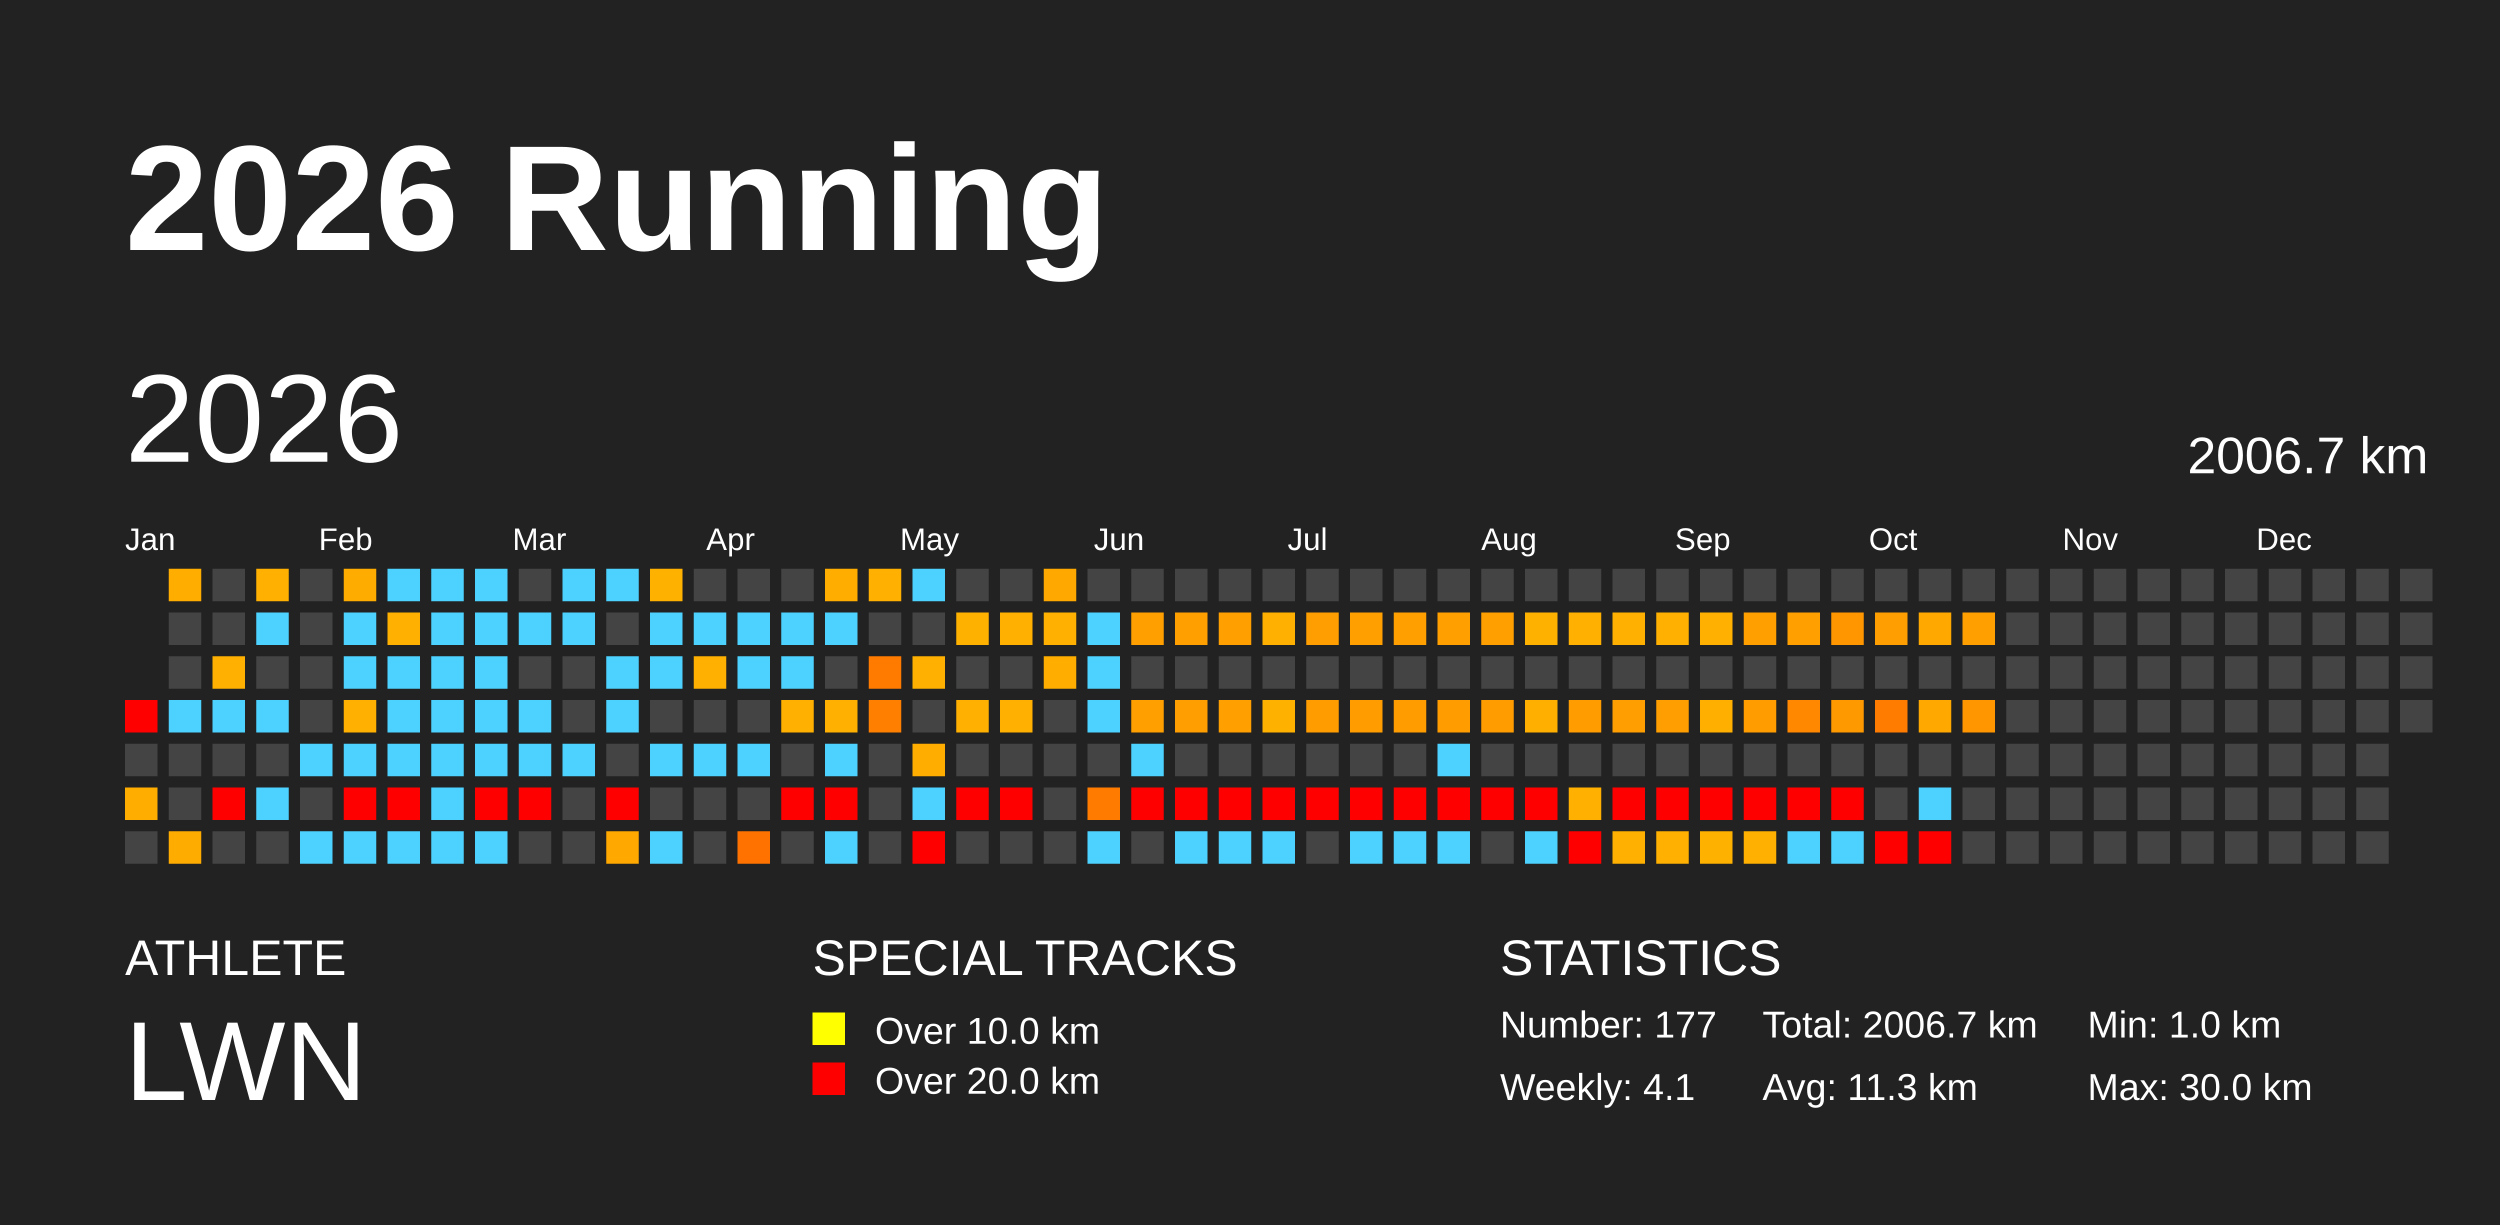
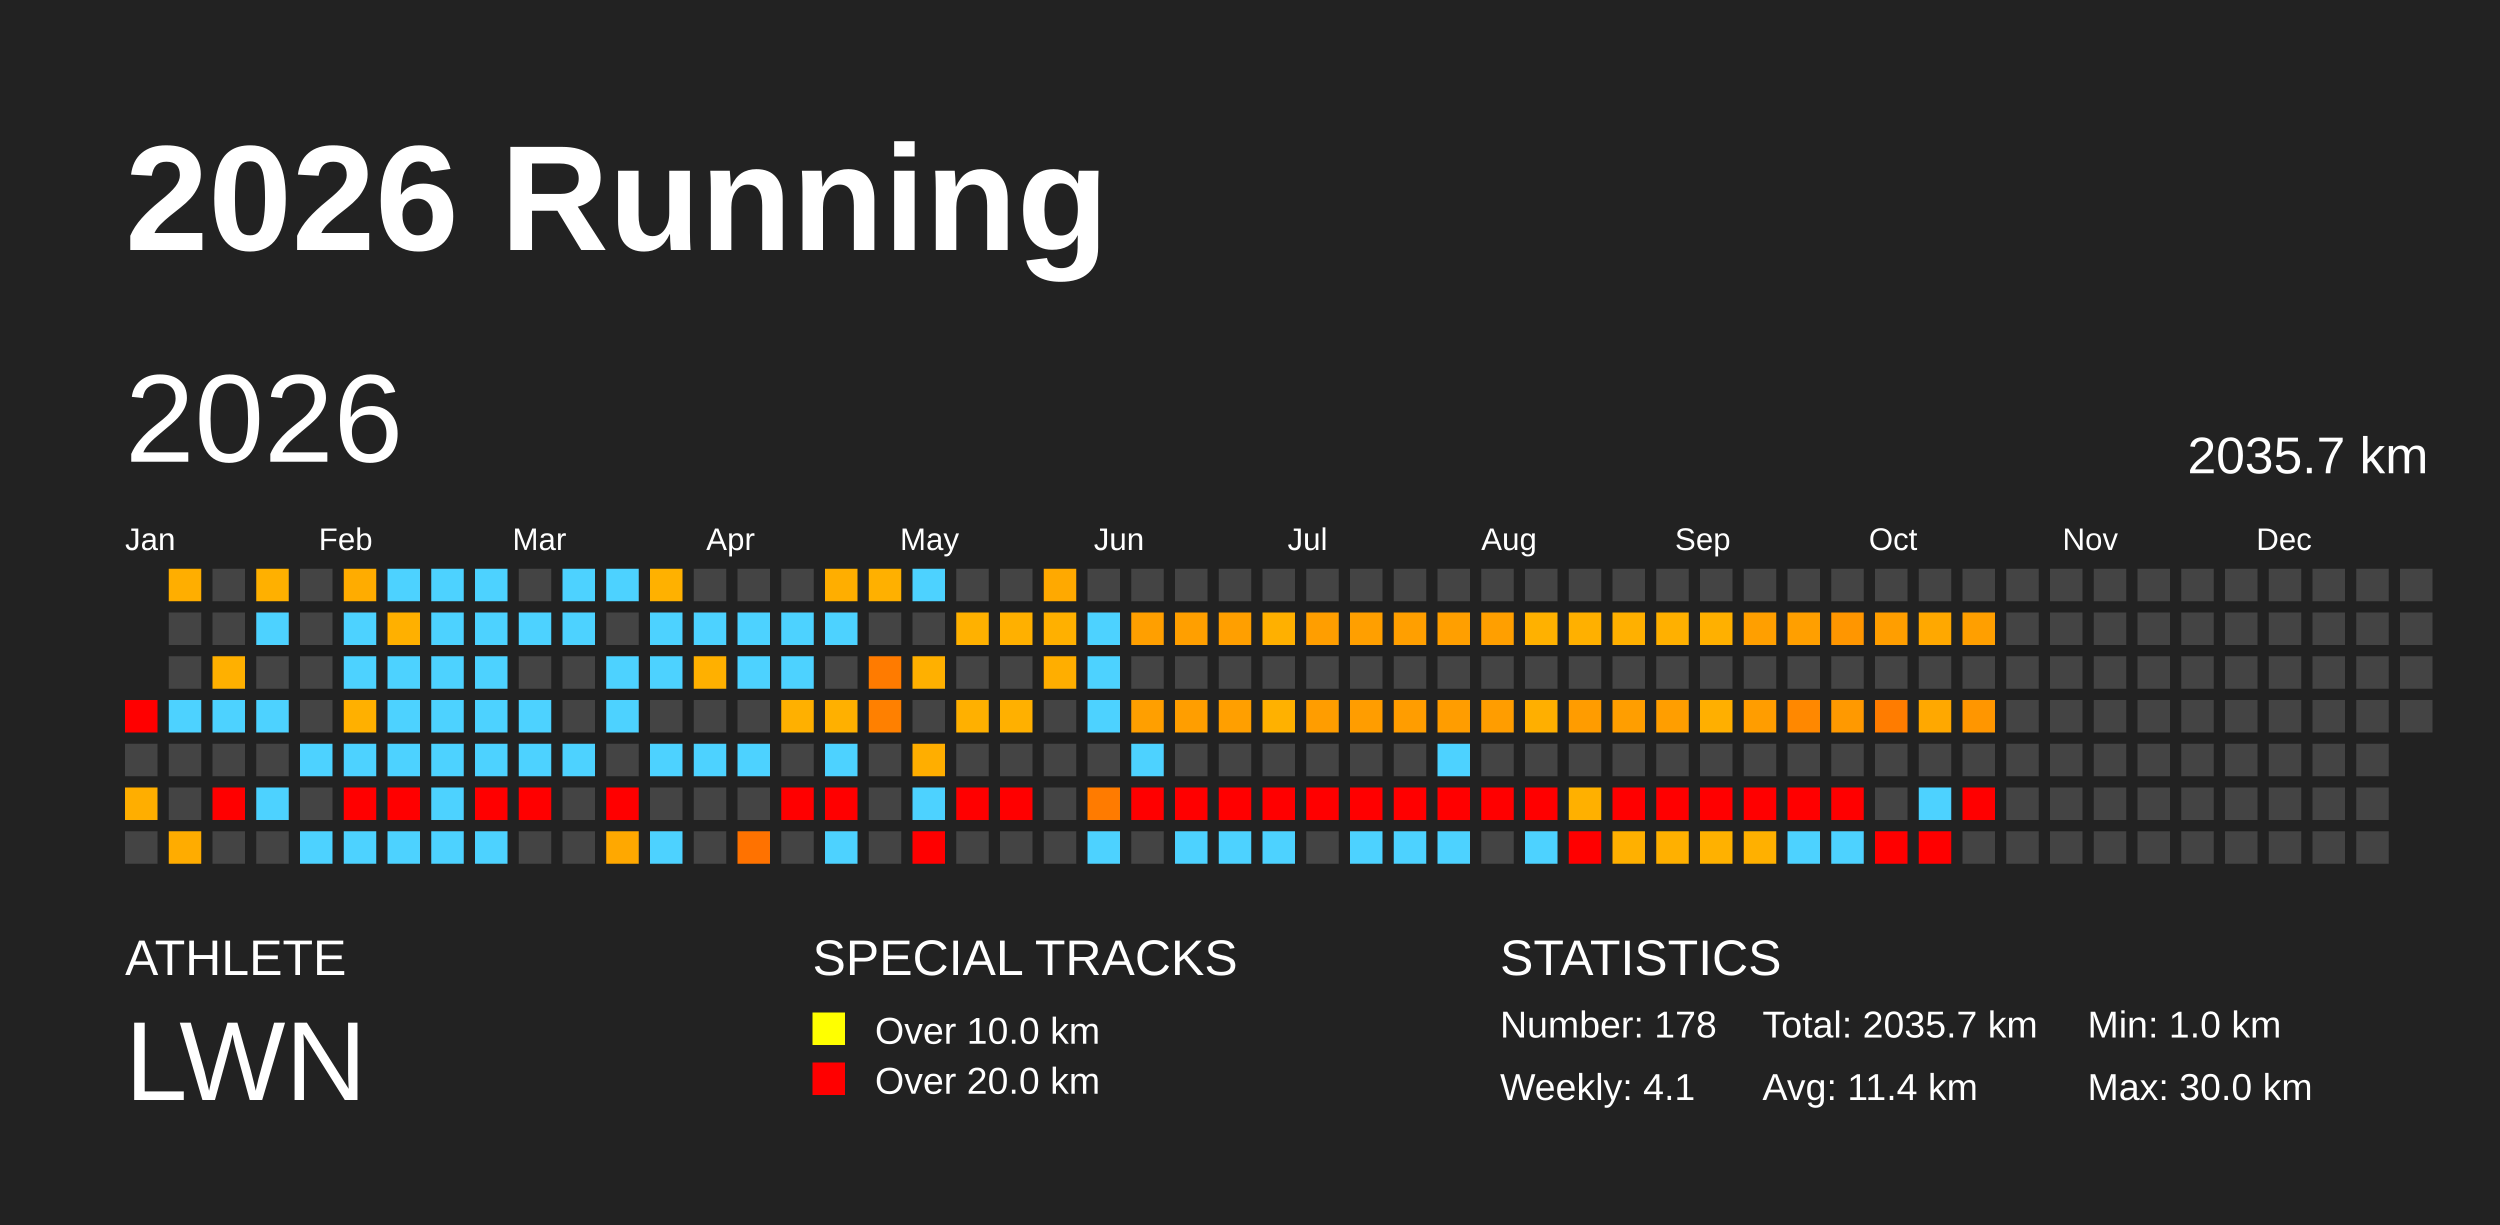
<svg xmlns="http://www.w3.org/2000/svg" baseProfile="full" height="98mm" version="1.1" viewBox="0,0,200,98" width="200mm">
  <defs />
  <rect fill="#222222" height="98" width="200" x="0" y="0" />
  <text fill="#FFFFFF" style="font-size:12px; font-family:Arial; font-weight:bold;" x="10" y="20">2026 Running</text>
  <text fill="#FFFFFF" style="font-size:4px; font-family:Arial" x="10" y="78">ATHLETE</text>
  <text fill="#FFFFFF" style="font-size:9px; font-family:Arial" x="10" y="88">LWN</text>
  <text fill="#FFFFFF" style="font-size:4px; font-family:Arial" x="65" y="78">SPECIAL TRACKS</text>
  <rect fill="yellow" height="2.6" width="2.6" x="65" y="81" />
  <text fill="#FFFFFF" style="font-size:3px; font-family:Arial" x="70" y="83.5">Over 10.0 km</text>
  <rect fill="red" height="2.6" width="2.6" x="65" y="85" />
  <text fill="#FFFFFF" style="font-size:3px; font-family:Arial" x="70" y="87.5">Over 20.0 km</text>
  <text fill="#FFFFFF" style="font-size:4px; font-family:Arial" x="120" y="78">STATISTICS</text>
-   <text fill="#FFFFFF" style="font-size:3px; font-family:Arial" x="120" y="83">Number: 177</text>
+   <text fill="#FFFFFF" style="font-size:3px; font-family:Arial" x="120" y="83">Number: 178</text>
  <text fill="#FFFFFF" style="font-size:3px; font-family:Arial" x="120" y="88">Weekly: 4.1</text>
-   <text fill="#FFFFFF" style="font-size:3px; font-family:Arial" x="141" y="83">Total: 2006.7 km</text>
-   <text fill="#FFFFFF" style="font-size:3px; font-family:Arial" x="141" y="88">Avg: 11.3 km</text>
+   <text fill="#FFFFFF" style="font-size:3px; font-family:Arial" x="141" y="83">Total: 2035.7 km</text>
+   <text fill="#FFFFFF" style="font-size:3px; font-family:Arial" x="141" y="88">Avg: 11.4 km</text>
  <text fill="#FFFFFF" style="font-size:3px; font-family:Arial" x="167" y="83">Min: 1.0 km</text>
  <text fill="#FFFFFF" style="font-size:3px; font-family:Arial" x="167" y="88">Max: 30.0 km</text>
  <text dominant-baseline="hanging" fill="#FFFFFF" style="font-size:10.0px; font-family:Arial;" x="10" y="30">2026</text>
-   <text dominant-baseline="hanging" fill="#FFFFFF" style="font-size:4.125px; font-family:Arial;" x="175" y="35">2006.7 km</text>
+   <text dominant-baseline="hanging" fill="#FFFFFF" style="font-size:4.125px; font-family:Arial;" x="175" y="35">2035.7 km</text>
  <text fill="#FFFFFF" style="font-size:2.5px; font-family:Arial" x="10.0" y="44">Jan</text>
  <text fill="#FFFFFF" style="font-size:2.5px; font-family:Arial" x="25.5" y="44">Feb</text>
  <text fill="#FFFFFF" style="font-size:2.5px; font-family:Arial" x="41.0" y="44">Mar</text>
  <text fill="#FFFFFF" style="font-size:2.5px; font-family:Arial" x="56.5" y="44">Apr</text>
  <text fill="#FFFFFF" style="font-size:2.5px; font-family:Arial" x="72.0" y="44">May</text>
  <text fill="#FFFFFF" style="font-size:2.5px; font-family:Arial" x="87.5" y="44">Jun</text>
  <text fill="#FFFFFF" style="font-size:2.5px; font-family:Arial" x="103.0" y="44">Jul</text>
  <text fill="#FFFFFF" style="font-size:2.5px; font-family:Arial" x="118.5" y="44">Aug</text>
  <text fill="#FFFFFF" style="font-size:2.5px; font-family:Arial" x="134.0" y="44">Sep</text>
  <text fill="#FFFFFF" style="font-size:2.5px; font-family:Arial" x="149.5" y="44">Oct</text>
  <text fill="#FFFFFF" style="font-size:2.5px; font-family:Arial" x="165.0" y="44">Nov</text>
  <text fill="#FFFFFF" style="font-size:2.5px; font-family:Arial" x="180.5" y="44">Dec</text>
  <rect fill="red" height="2.6" width="2.6" x="10.0" y="56.0" />
  <rect fill="#444444" height="2.6" width="2.6" x="10.0" y="59.5" />
  <rect fill="#ffae00" height="2.6" width="2.6" x="10.0" y="63.0" />
  <rect fill="#444444" height="2.6" width="2.6" x="10.0" y="66.5" />
  <rect fill="#ffae00" height="2.6" width="2.6" x="13.5" y="45.5" />
  <rect fill="#444444" height="2.6" width="2.6" x="13.5" y="49.0" />
  <rect fill="#444444" height="2.6" width="2.6" x="13.5" y="52.5" />
  <rect fill="#4dd2ff" height="2.6" width="2.6" x="13.5" y="56.0" />
  <rect fill="#444444" height="2.6" width="2.6" x="13.5" y="59.5" />
  <rect fill="#444444" height="2.6" width="2.6" x="13.5" y="63.0" />
  <rect fill="#ffac00" height="2.6" width="2.6" x="13.5" y="66.5" />
  <rect fill="#444444" height="2.6" width="2.6" x="17.0" y="45.5" />
  <rect fill="#444444" height="2.6" width="2.6" x="17.0" y="49.0" />
  <rect fill="#ffb000" height="2.6" width="2.6" x="17.0" y="52.5" />
  <rect fill="#4dd2ff" height="2.6" width="2.6" x="17.0" y="56.0" />
  <rect fill="#444444" height="2.6" width="2.6" x="17.0" y="59.5" />
  <rect fill="red" height="2.6" width="2.6" x="17.0" y="63.0" />
  <rect fill="#444444" height="2.6" width="2.6" x="17.0" y="66.5" />
  <rect fill="#ffb000" height="2.6" width="2.6" x="20.5" y="45.5" />
  <rect fill="#4dd2ff" height="2.6" width="2.6" x="20.5" y="49.0" />
  <rect fill="#444444" height="2.6" width="2.6" x="20.5" y="52.5" />
  <rect fill="#4dd2ff" height="2.6" width="2.6" x="20.5" y="56.0" />
  <rect fill="#444444" height="2.6" width="2.6" x="20.5" y="59.5" />
  <rect fill="#4dd2ff" height="2.6" width="2.6" x="20.5" y="63.0" />
  <rect fill="#444444" height="2.6" width="2.6" x="20.5" y="66.5" />
  <rect fill="#444444" height="2.6" width="2.6" x="24.0" y="45.5" />
  <rect fill="#444444" height="2.6" width="2.6" x="24.0" y="49.0" />
  <rect fill="#444444" height="2.6" width="2.6" x="24.0" y="52.5" />
  <rect fill="#444444" height="2.6" width="2.6" x="24.0" y="56.0" />
  <rect fill="#4dd2ff" height="2.6" width="2.6" x="24.0" y="59.5" />
  <rect fill="#444444" height="2.6" width="2.6" x="24.0" y="63.0" />
  <rect fill="#4dd2ff" height="2.6" width="2.6" x="24.0" y="66.5" />
  <rect fill="#ffac00" height="2.6" width="2.6" x="27.5" y="45.5" />
  <rect fill="#4dd2ff" height="2.6" width="2.6" x="27.5" y="49.0" />
  <rect fill="#4dd2ff" height="2.6" width="2.6" x="27.5" y="52.5" />
  <rect fill="#ffb000" height="2.6" width="2.6" x="27.5" y="56.0" />
  <rect fill="#4dd2ff" height="2.6" width="2.6" x="27.5" y="59.5" />
  <rect fill="red" height="2.6" width="2.6" x="27.5" y="63.0" />
  <rect fill="#4dd2ff" height="2.6" width="2.6" x="27.5" y="66.5" />
  <rect fill="#4dd2ff" height="2.6" width="2.6" x="31.0" y="45.5" />
  <rect fill="#ffb000" height="2.6" width="2.6" x="31.0" y="49.0" />
  <rect fill="#4dd2ff" height="2.6" width="2.6" x="31.0" y="52.5" />
  <rect fill="#4dd2ff" height="2.6" width="2.6" x="31.0" y="56.0" />
  <rect fill="#4dd2ff" height="2.6" width="2.6" x="31.0" y="59.5" />
  <rect fill="red" height="2.6" width="2.6" x="31.0" y="63.0" />
  <rect fill="#4dd2ff" height="2.6" width="2.6" x="31.0" y="66.5" />
  <rect fill="#4dd2ff" height="2.6" width="2.6" x="34.5" y="45.5" />
  <rect fill="#4dd2ff" height="2.6" width="2.6" x="34.5" y="49.0" />
  <rect fill="#4dd2ff" height="2.6" width="2.6" x="34.5" y="52.5" />
  <rect fill="#4dd2ff" height="2.6" width="2.6" x="34.5" y="56.0" />
  <rect fill="#4dd2ff" height="2.6" width="2.6" x="34.5" y="59.5" />
  <rect fill="#4dd2ff" height="2.6" width="2.6" x="34.5" y="63.0" />
  <rect fill="#4dd2ff" height="2.6" width="2.6" x="34.5" y="66.5" />
  <rect fill="#4dd2ff" height="2.6" width="2.6" x="38.0" y="45.5" />
  <rect fill="#4dd2ff" height="2.6" width="2.6" x="38.0" y="49.0" />
  <rect fill="#4dd2ff" height="2.6" width="2.6" x="38.0" y="52.5" />
  <rect fill="#4dd2ff" height="2.6" width="2.6" x="38.0" y="56.0" />
  <rect fill="#4dd2ff" height="2.6" width="2.6" x="38.0" y="59.5" />
  <rect fill="red" height="2.6" width="2.6" x="38.0" y="63.0" />
  <rect fill="#4dd2ff" height="2.6" width="2.6" x="38.0" y="66.5" />
  <rect fill="#444444" height="2.6" width="2.6" x="41.5" y="45.5" />
  <rect fill="#4dd2ff" height="2.6" width="2.6" x="41.5" y="49.0" />
  <rect fill="#444444" height="2.6" width="2.6" x="41.5" y="52.5" />
  <rect fill="#4dd2ff" height="2.6" width="2.6" x="41.5" y="56.0" />
  <rect fill="#4dd2ff" height="2.6" width="2.6" x="41.5" y="59.5" />
  <rect fill="red" height="2.6" width="2.6" x="41.5" y="63.0" />
  <rect fill="#444444" height="2.6" width="2.6" x="41.5" y="66.5" />
  <rect fill="#4dd2ff" height="2.6" width="2.6" x="45.0" y="45.5" />
  <rect fill="#4dd2ff" height="2.6" width="2.6" x="45.0" y="49.0" />
  <rect fill="#444444" height="2.6" width="2.6" x="45.0" y="52.5" />
  <rect fill="#444444" height="2.6" width="2.6" x="45.0" y="56.0" />
  <rect fill="#4dd2ff" height="2.6" width="2.6" x="45.0" y="59.5" />
  <rect fill="#444444" height="2.6" width="2.6" x="45.0" y="63.0" />
  <rect fill="#444444" height="2.6" width="2.6" x="45.0" y="66.5" />
  <rect fill="#4dd2ff" height="2.6" width="2.6" x="48.5" y="45.5" />
  <rect fill="#444444" height="2.6" width="2.6" x="48.5" y="49.0" />
  <rect fill="#4dd2ff" height="2.6" width="2.6" x="48.5" y="52.5" />
  <rect fill="#4dd2ff" height="2.6" width="2.6" x="48.5" y="56.0" />
  <rect fill="#444444" height="2.6" width="2.6" x="48.5" y="59.5" />
  <rect fill="red" height="2.6" width="2.6" x="48.5" y="63.0" />
  <rect fill="#ffa800" height="2.6" width="2.6" x="48.5" y="66.5" />
  <rect fill="#ffb100" height="2.6" width="2.6" x="52.0" y="45.5" />
  <rect fill="#4dd2ff" height="2.6" width="2.6" x="52.0" y="49.0" />
  <rect fill="#4dd2ff" height="2.6" width="2.6" x="52.0" y="52.5" />
  <rect fill="#444444" height="2.6" width="2.6" x="52.0" y="56.0" />
  <rect fill="#4dd2ff" height="2.6" width="2.6" x="52.0" y="59.5" />
  <rect fill="#444444" height="2.6" width="2.6" x="52.0" y="63.0" />
  <rect fill="#4dd2ff" height="2.6" width="2.6" x="52.0" y="66.5" />
  <rect fill="#444444" height="2.6" width="2.6" x="55.5" y="45.5" />
  <rect fill="#4dd2ff" height="2.6" width="2.6" x="55.5" y="49.0" />
  <rect fill="#ffb000" height="2.6" width="2.6" x="55.5" y="52.5" />
  <rect fill="#444444" height="2.6" width="2.6" x="55.5" y="56.0" />
  <rect fill="#4dd2ff" height="2.6" width="2.6" x="55.5" y="59.5" />
  <rect fill="#444444" height="2.6" width="2.6" x="55.5" y="63.0" />
  <rect fill="#444444" height="2.6" width="2.6" x="55.5" y="66.5" />
  <rect fill="#444444" height="2.6" width="2.6" x="59.0" y="45.5" />
  <rect fill="#4dd2ff" height="2.6" width="2.6" x="59.0" y="49.0" />
  <rect fill="#4dd2ff" height="2.6" width="2.6" x="59.0" y="52.5" />
  <rect fill="#444444" height="2.6" width="2.6" x="59.0" y="56.0" />
  <rect fill="#4dd2ff" height="2.6" width="2.6" x="59.0" y="59.5" />
  <rect fill="#444444" height="2.6" width="2.6" x="59.0" y="63.0" />
  <rect fill="#ff7200" height="2.6" width="2.6" x="59.0" y="66.5" />
  <rect fill="#444444" height="2.6" width="2.6" x="62.5" y="45.5" />
  <rect fill="#4dd2ff" height="2.6" width="2.6" x="62.5" y="49.0" />
  <rect fill="#4dd2ff" height="2.6" width="2.6" x="62.5" y="52.5" />
  <rect fill="#ffb000" height="2.6" width="2.6" x="62.5" y="56.0" />
  <rect fill="#444444" height="2.6" width="2.6" x="62.5" y="59.5" />
  <rect fill="red" height="2.6" width="2.6" x="62.5" y="63.0" />
  <rect fill="#444444" height="2.6" width="2.6" x="62.5" y="66.5" />
  <rect fill="#ffae00" height="2.6" width="2.6" x="66.0" y="45.5" />
  <rect fill="#4dd2ff" height="2.6" width="2.6" x="66.0" y="49.0" />
  <rect fill="#444444" height="2.6" width="2.6" x="66.0" y="52.5" />
  <rect fill="#ffb000" height="2.6" width="2.6" x="66.0" y="56.0" />
  <rect fill="#4dd2ff" height="2.6" width="2.6" x="66.0" y="59.5" />
  <rect fill="red" height="2.6" width="2.6" x="66.0" y="63.0" />
  <rect fill="#4dd2ff" height="2.6" width="2.6" x="66.0" y="66.5" />
  <rect fill="#ffb000" height="2.6" width="2.6" x="69.5" y="45.5" />
  <rect fill="#444444" height="2.6" width="2.6" x="69.5" y="49.0" />
  <rect fill="#ff7b00" height="2.6" width="2.6" x="69.5" y="52.5" />
  <rect fill="#ff8000" height="2.6" width="2.6" x="69.5" y="56.0" />
  <rect fill="#444444" height="2.6" width="2.6" x="69.5" y="59.5" />
  <rect fill="#444444" height="2.6" width="2.6" x="69.5" y="63.0" />
  <rect fill="#444444" height="2.6" width="2.6" x="69.5" y="66.5" />
  <rect fill="#4dd2ff" height="2.6" width="2.6" x="73.0" y="45.5" />
  <rect fill="#444444" height="2.6" width="2.6" x="73.0" y="49.0" />
  <rect fill="#ffb000" height="2.6" width="2.6" x="73.0" y="52.5" />
  <rect fill="#444444" height="2.6" width="2.6" x="73.0" y="56.0" />
  <rect fill="#ffae00" height="2.6" width="2.6" x="73.0" y="59.5" />
  <rect fill="#4dd2ff" height="2.6" width="2.6" x="73.0" y="63.0" />
  <rect fill="red" height="2.6" width="2.6" x="73.0" y="66.5" />
  <rect fill="#444444" height="2.6" width="2.6" x="76.5" y="45.5" />
  <rect fill="#ffb100" height="2.6" width="2.6" x="76.5" y="49.0" />
  <rect fill="#444444" height="2.6" width="2.6" x="76.5" y="52.5" />
  <rect fill="#ffb000" height="2.6" width="2.6" x="76.5" y="56.0" />
  <rect fill="#444444" height="2.6" width="2.6" x="76.5" y="59.5" />
  <rect fill="red" height="2.6" width="2.6" x="76.5" y="63.0" />
  <rect fill="#444444" height="2.6" width="2.6" x="76.5" y="66.5" />
  <rect fill="#444444" height="2.6" width="2.6" x="80.0" y="45.5" />
  <rect fill="#ffb000" height="2.6" width="2.6" x="80.0" y="49.0" />
  <rect fill="#444444" height="2.6" width="2.6" x="80.0" y="52.5" />
  <rect fill="#ffb000" height="2.6" width="2.6" x="80.0" y="56.0" />
  <rect fill="#444444" height="2.6" width="2.6" x="80.0" y="59.5" />
  <rect fill="red" height="2.6" width="2.6" x="80.0" y="63.0" />
  <rect fill="#444444" height="2.6" width="2.6" x="80.0" y="66.5" />
  <rect fill="#ffa900" height="2.6" width="2.6" x="83.5" y="45.5" />
  <rect fill="#ffb000" height="2.6" width="2.6" x="83.5" y="49.0" />
  <rect fill="#ffae00" height="2.6" width="2.6" x="83.5" y="52.5" />
  <rect fill="#444444" height="2.6" width="2.6" x="83.5" y="56.0" />
  <rect fill="#444444" height="2.6" width="2.6" x="83.5" y="59.5" />
  <rect fill="#444444" height="2.6" width="2.6" x="83.5" y="63.0" />
  <rect fill="#444444" height="2.6" width="2.6" x="83.5" y="66.5" />
  <rect fill="#444444" height="2.6" width="2.6" x="87.0" y="45.5" />
  <rect fill="#4dd2ff" height="2.6" width="2.6" x="87.0" y="49.0" />
  <rect fill="#4dd2ff" height="2.6" width="2.6" x="87.0" y="52.5" />
  <rect fill="#4dd2ff" height="2.6" width="2.6" x="87.0" y="56.0" />
  <rect fill="#444444" height="2.6" width="2.6" x="87.0" y="59.5" />
  <rect fill="#ff7b00" height="2.6" width="2.6" x="87.0" y="63.0" />
  <rect fill="#4dd2ff" height="2.6" width="2.6" x="87.0" y="66.5" />
  <rect fill="#444444" height="2.6" width="2.6" x="90.5" y="45.5" />
  <rect fill="#ff9f00" height="2.6" width="2.6" x="90.5" y="49.0" />
  <rect fill="#444444" height="2.6" width="2.6" x="90.5" y="52.5" />
  <rect fill="#ff9f00" height="2.6" width="2.6" x="90.5" y="56.0" />
  <rect fill="#4dd2ff" height="2.6" width="2.6" x="90.5" y="59.5" />
  <rect fill="red" height="2.6" width="2.6" x="90.5" y="63.0" />
  <rect fill="#444444" height="2.6" width="2.6" x="90.5" y="66.5" />
  <rect fill="#444444" height="2.6" width="2.6" x="94.0" y="45.5" />
  <rect fill="#ff9f00" height="2.6" width="2.6" x="94.0" y="49.0" />
  <rect fill="#444444" height="2.6" width="2.6" x="94.0" y="52.5" />
  <rect fill="#ff9e00" height="2.6" width="2.6" x="94.0" y="56.0" />
  <rect fill="#444444" height="2.6" width="2.6" x="94.0" y="59.5" />
  <rect fill="red" height="2.6" width="2.6" x="94.0" y="63.0" />
  <rect fill="#4dd2ff" height="2.6" width="2.6" x="94.0" y="66.5" />
  <rect fill="#444444" height="2.6" width="2.6" x="97.5" y="45.5" />
  <rect fill="#ff9f00" height="2.6" width="2.6" x="97.5" y="49.0" />
  <rect fill="#444444" height="2.6" width="2.6" x="97.5" y="52.5" />
  <rect fill="#ff9f00" height="2.6" width="2.6" x="97.5" y="56.0" />
  <rect fill="#444444" height="2.6" width="2.6" x="97.5" y="59.5" />
  <rect fill="red" height="2.6" width="2.6" x="97.5" y="63.0" />
  <rect fill="#4dd2ff" height="2.6" width="2.6" x="97.5" y="66.5" />
  <rect fill="#444444" height="2.6" width="2.6" x="101.0" y="45.5" />
  <rect fill="#ffb000" height="2.6" width="2.6" x="101.0" y="49.0" />
  <rect fill="#444444" height="2.6" width="2.6" x="101.0" y="52.5" />
  <rect fill="#ffb100" height="2.6" width="2.6" x="101.0" y="56.0" />
  <rect fill="#444444" height="2.6" width="2.6" x="101.0" y="59.5" />
  <rect fill="red" height="2.6" width="2.6" x="101.0" y="63.0" />
  <rect fill="#4dd2ff" height="2.6" width="2.6" x="101.0" y="66.5" />
  <rect fill="#444444" height="2.6" width="2.6" x="104.5" y="45.5" />
  <rect fill="#ff9e00" height="2.6" width="2.6" x="104.5" y="49.0" />
  <rect fill="#444444" height="2.6" width="2.6" x="104.5" y="52.5" />
  <rect fill="#ff9d00" height="2.6" width="2.6" x="104.5" y="56.0" />
  <rect fill="#444444" height="2.6" width="2.6" x="104.5" y="59.5" />
  <rect fill="red" height="2.6" width="2.6" x="104.5" y="63.0" />
  <rect fill="#444444" height="2.6" width="2.6" x="104.5" y="66.5" />
  <rect fill="#444444" height="2.6" width="2.6" x="108.0" y="45.5" />
  <rect fill="#ff9f00" height="2.6" width="2.6" x="108.0" y="49.0" />
  <rect fill="#444444" height="2.6" width="2.6" x="108.0" y="52.5" />
  <rect fill="#ff9d00" height="2.6" width="2.6" x="108.0" y="56.0" />
  <rect fill="#444444" height="2.6" width="2.6" x="108.0" y="59.5" />
  <rect fill="red" height="2.6" width="2.6" x="108.0" y="63.0" />
  <rect fill="#4dd2ff" height="2.6" width="2.6" x="108.0" y="66.5" />
  <rect fill="#444444" height="2.6" width="2.6" x="111.5" y="45.5" />
  <rect fill="#ff9f00" height="2.6" width="2.6" x="111.5" y="49.0" />
  <rect fill="#444444" height="2.6" width="2.6" x="111.5" y="52.5" />
  <rect fill="#ff9d00" height="2.6" width="2.6" x="111.5" y="56.0" />
  <rect fill="#444444" height="2.6" width="2.6" x="111.5" y="59.5" />
  <rect fill="red" height="2.6" width="2.6" x="111.5" y="63.0" />
  <rect fill="#4dd2ff" height="2.6" width="2.6" x="111.5" y="66.5" />
  <rect fill="#444444" height="2.6" width="2.6" x="115.0" y="45.5" />
  <rect fill="#ff9f00" height="2.6" width="2.6" x="115.0" y="49.0" />
  <rect fill="#444444" height="2.6" width="2.6" x="115.0" y="52.5" />
  <rect fill="#ff9d00" height="2.6" width="2.6" x="115.0" y="56.0" />
  <rect fill="#4dd2ff" height="2.6" width="2.6" x="115.0" y="59.5" />
  <rect fill="red" height="2.6" width="2.6" x="115.0" y="63.0" />
  <rect fill="#4dd2ff" height="2.6" width="2.6" x="115.0" y="66.5" />
  <rect fill="#444444" height="2.6" width="2.6" x="118.5" y="45.5" />
  <rect fill="#ff9f00" height="2.6" width="2.6" x="118.5" y="49.0" />
  <rect fill="#444444" height="2.6" width="2.6" x="118.5" y="52.5" />
  <rect fill="#ff9d00" height="2.6" width="2.6" x="118.5" y="56.0" />
  <rect fill="#444444" height="2.6" width="2.6" x="118.5" y="59.5" />
  <rect fill="red" height="2.6" width="2.6" x="118.5" y="63.0" />
  <rect fill="#444444" height="2.6" width="2.6" x="118.5" y="66.5" />
  <rect fill="#444444" height="2.6" width="2.6" x="122.0" y="45.5" />
  <rect fill="#ffb100" height="2.6" width="2.6" x="122.0" y="49.0" />
  <rect fill="#444444" height="2.6" width="2.6" x="122.0" y="52.5" />
  <rect fill="#ffaf00" height="2.6" width="2.6" x="122.0" y="56.0" />
  <rect fill="#444444" height="2.6" width="2.6" x="122.0" y="59.5" />
  <rect fill="red" height="2.6" width="2.6" x="122.0" y="63.0" />
  <rect fill="#4dd2ff" height="2.6" width="2.6" x="122.0" y="66.5" />
  <rect fill="#444444" height="2.6" width="2.6" x="125.5" y="45.5" />
  <rect fill="#ffb000" height="2.6" width="2.6" x="125.5" y="49.0" />
  <rect fill="#444444" height="2.6" width="2.6" x="125.5" y="52.5" />
  <rect fill="#ff9c00" height="2.6" width="2.6" x="125.5" y="56.0" />
  <rect fill="#444444" height="2.6" width="2.6" x="125.5" y="59.5" />
  <rect fill="#ffb000" height="2.6" width="2.6" x="125.5" y="63.0" />
  <rect fill="red" height="2.6" width="2.6" x="125.5" y="66.5" />
  <rect fill="#444444" height="2.6" width="2.6" x="129.0" y="45.5" />
  <rect fill="#ffb000" height="2.6" width="2.6" x="129.0" y="49.0" />
  <rect fill="#444444" height="2.6" width="2.6" x="129.0" y="52.5" />
  <rect fill="#ff9e00" height="2.6" width="2.6" x="129.0" y="56.0" />
  <rect fill="#444444" height="2.6" width="2.6" x="129.0" y="59.5" />
  <rect fill="red" height="2.6" width="2.6" x="129.0" y="63.0" />
  <rect fill="#ffb000" height="2.6" width="2.6" x="129.0" y="66.5" />
  <rect fill="#444444" height="2.6" width="2.6" x="132.5" y="45.5" />
  <rect fill="#ffb000" height="2.6" width="2.6" x="132.5" y="49.0" />
  <rect fill="#444444" height="2.6" width="2.6" x="132.5" y="52.5" />
  <rect fill="#ff9e00" height="2.6" width="2.6" x="132.5" y="56.0" />
  <rect fill="#444444" height="2.6" width="2.6" x="132.5" y="59.5" />
  <rect fill="red" height="2.6" width="2.6" x="132.5" y="63.0" />
  <rect fill="#ffb000" height="2.6" width="2.6" x="132.5" y="66.5" />
  <rect fill="#444444" height="2.6" width="2.6" x="136.0" y="45.5" />
  <rect fill="#ffb000" height="2.6" width="2.6" x="136.0" y="49.0" />
  <rect fill="#444444" height="2.6" width="2.6" x="136.0" y="52.5" />
  <rect fill="#ffaf00" height="2.6" width="2.6" x="136.0" y="56.0" />
  <rect fill="#444444" height="2.6" width="2.6" x="136.0" y="59.5" />
  <rect fill="red" height="2.6" width="2.6" x="136.0" y="63.0" />
  <rect fill="#ffb100" height="2.6" width="2.6" x="136.0" y="66.5" />
  <rect fill="#444444" height="2.6" width="2.6" x="139.5" y="45.5" />
  <rect fill="#ff9f00" height="2.6" width="2.6" x="139.5" y="49.0" />
  <rect fill="#444444" height="2.6" width="2.6" x="139.5" y="52.5" />
  <rect fill="#ff9d00" height="2.6" width="2.6" x="139.5" y="56.0" />
  <rect fill="#444444" height="2.6" width="2.6" x="139.5" y="59.5" />
  <rect fill="red" height="2.6" width="2.6" x="139.5" y="63.0" />
  <rect fill="#ffb000" height="2.6" width="2.6" x="139.5" y="66.5" />
  <rect fill="#444444" height="2.6" width="2.6" x="143.0" y="45.5" />
  <rect fill="#ff9f00" height="2.6" width="2.6" x="143.0" y="49.0" />
  <rect fill="#444444" height="2.6" width="2.6" x="143.0" y="52.5" />
  <rect fill="#ff8800" height="2.6" width="2.6" x="143.0" y="56.0" />
  <rect fill="#444444" height="2.6" width="2.6" x="143.0" y="59.5" />
  <rect fill="red" height="2.6" width="2.6" x="143.0" y="63.0" />
  <rect fill="#4dd2ff" height="2.6" width="2.6" x="143.0" y="66.5" />
  <rect fill="#444444" height="2.6" width="2.6" x="146.5" y="45.5" />
  <rect fill="#ff9600" height="2.6" width="2.6" x="146.5" y="49.0" />
  <rect fill="#444444" height="2.6" width="2.6" x="146.5" y="52.5" />
  <rect fill="#ff9900" height="2.6" width="2.6" x="146.5" y="56.0" />
  <rect fill="#444444" height="2.6" width="2.6" x="146.5" y="59.5" />
  <rect fill="red" height="2.6" width="2.6" x="146.5" y="63.0" />
  <rect fill="#4dd2ff" height="2.6" width="2.6" x="146.5" y="66.5" />
  <rect fill="#444444" height="2.6" width="2.6" x="150.0" y="45.5" />
  <rect fill="#ff9e00" height="2.6" width="2.6" x="150.0" y="49.0" />
  <rect fill="#444444" height="2.6" width="2.6" x="150.0" y="52.5" />
  <rect fill="#ff7c00" height="2.6" width="2.6" x="150.0" y="56.0" />
  <rect fill="#444444" height="2.6" width="2.6" x="150.0" y="59.5" />
  <rect fill="#444444" height="2.6" width="2.6" x="150.0" y="63.0" />
  <rect fill="red" height="2.6" width="2.6" x="150.0" y="66.5" />
  <rect fill="#444444" height="2.6" width="2.6" x="153.5" y="45.5" />
  <rect fill="#ffa800" height="2.6" width="2.6" x="153.5" y="49.0" />
  <rect fill="#444444" height="2.6" width="2.6" x="153.5" y="52.5" />
  <rect fill="#ffa800" height="2.6" width="2.6" x="153.5" y="56.0" />
  <rect fill="#444444" height="2.6" width="2.6" x="153.5" y="59.5" />
  <rect fill="#4dd2ff" height="2.6" width="2.6" x="153.5" y="63.0" />
  <rect fill="red" height="2.6" width="2.6" x="153.5" y="66.5" />
  <rect fill="#444444" height="2.6" width="2.6" x="157.0" y="45.5" />
  <rect fill="#ff9f00" height="2.6" width="2.6" x="157.0" y="49.0" />
  <rect fill="#444444" height="2.6" width="2.6" x="157.0" y="52.5" />
  <rect fill="#ff9600" height="2.6" width="2.6" x="157.0" y="56.0" />
  <rect fill="#444444" height="2.6" width="2.6" x="157.0" y="59.5" />
-   <rect fill="#444444" height="2.6" width="2.6" x="157.0" y="63.0" />
+   <rect fill="red" height="2.6" width="2.6" x="157.0" y="63.0" />
  <rect fill="#444444" height="2.6" width="2.6" x="157.0" y="66.5" />
  <rect fill="#444444" height="2.6" width="2.6" x="160.5" y="45.5" />
  <rect fill="#444444" height="2.6" width="2.6" x="160.5" y="49.0" />
  <rect fill="#444444" height="2.6" width="2.6" x="160.5" y="52.5" />
  <rect fill="#444444" height="2.6" width="2.6" x="160.5" y="56.0" />
  <rect fill="#444444" height="2.6" width="2.6" x="160.5" y="59.5" />
  <rect fill="#444444" height="2.6" width="2.6" x="160.5" y="63.0" />
  <rect fill="#444444" height="2.6" width="2.6" x="160.5" y="66.5" />
  <rect fill="#444444" height="2.6" width="2.6" x="164.0" y="45.5" />
  <rect fill="#444444" height="2.6" width="2.6" x="164.0" y="49.0" />
  <rect fill="#444444" height="2.6" width="2.6" x="164.0" y="52.5" />
  <rect fill="#444444" height="2.6" width="2.6" x="164.0" y="56.0" />
  <rect fill="#444444" height="2.6" width="2.6" x="164.0" y="59.5" />
  <rect fill="#444444" height="2.6" width="2.6" x="164.0" y="63.0" />
  <rect fill="#444444" height="2.6" width="2.6" x="164.0" y="66.5" />
  <rect fill="#444444" height="2.6" width="2.6" x="167.5" y="45.5" />
  <rect fill="#444444" height="2.6" width="2.6" x="167.5" y="49.0" />
  <rect fill="#444444" height="2.6" width="2.6" x="167.5" y="52.5" />
  <rect fill="#444444" height="2.6" width="2.6" x="167.5" y="56.0" />
  <rect fill="#444444" height="2.6" width="2.6" x="167.5" y="59.5" />
  <rect fill="#444444" height="2.6" width="2.6" x="167.5" y="63.0" />
  <rect fill="#444444" height="2.6" width="2.6" x="167.5" y="66.5" />
  <rect fill="#444444" height="2.6" width="2.6" x="171.0" y="45.5" />
  <rect fill="#444444" height="2.6" width="2.6" x="171.0" y="49.0" />
  <rect fill="#444444" height="2.6" width="2.6" x="171.0" y="52.5" />
  <rect fill="#444444" height="2.6" width="2.6" x="171.0" y="56.0" />
  <rect fill="#444444" height="2.6" width="2.6" x="171.0" y="59.5" />
  <rect fill="#444444" height="2.6" width="2.6" x="171.0" y="63.0" />
  <rect fill="#444444" height="2.6" width="2.6" x="171.0" y="66.5" />
  <rect fill="#444444" height="2.6" width="2.6" x="174.5" y="45.5" />
  <rect fill="#444444" height="2.6" width="2.6" x="174.5" y="49.0" />
  <rect fill="#444444" height="2.6" width="2.6" x="174.5" y="52.5" />
  <rect fill="#444444" height="2.6" width="2.6" x="174.5" y="56.0" />
  <rect fill="#444444" height="2.6" width="2.6" x="174.5" y="59.5" />
  <rect fill="#444444" height="2.6" width="2.6" x="174.5" y="63.0" />
  <rect fill="#444444" height="2.6" width="2.6" x="174.5" y="66.5" />
  <rect fill="#444444" height="2.6" width="2.6" x="178.0" y="45.5" />
  <rect fill="#444444" height="2.6" width="2.6" x="178.0" y="49.0" />
  <rect fill="#444444" height="2.6" width="2.6" x="178.0" y="52.5" />
  <rect fill="#444444" height="2.6" width="2.6" x="178.0" y="56.0" />
  <rect fill="#444444" height="2.6" width="2.6" x="178.0" y="59.5" />
  <rect fill="#444444" height="2.6" width="2.6" x="178.0" y="63.0" />
  <rect fill="#444444" height="2.6" width="2.6" x="178.0" y="66.5" />
  <rect fill="#444444" height="2.6" width="2.6" x="181.5" y="45.5" />
  <rect fill="#444444" height="2.6" width="2.6" x="181.5" y="49.0" />
  <rect fill="#444444" height="2.6" width="2.6" x="181.5" y="52.5" />
  <rect fill="#444444" height="2.6" width="2.6" x="181.5" y="56.0" />
  <rect fill="#444444" height="2.6" width="2.6" x="181.5" y="59.5" />
  <rect fill="#444444" height="2.6" width="2.6" x="181.5" y="63.0" />
  <rect fill="#444444" height="2.6" width="2.6" x="181.5" y="66.5" />
  <rect fill="#444444" height="2.6" width="2.6" x="185.0" y="45.5" />
  <rect fill="#444444" height="2.6" width="2.6" x="185.0" y="49.0" />
  <rect fill="#444444" height="2.6" width="2.6" x="185.0" y="52.5" />
  <rect fill="#444444" height="2.6" width="2.6" x="185.0" y="56.0" />
  <rect fill="#444444" height="2.6" width="2.6" x="185.0" y="59.5" />
  <rect fill="#444444" height="2.6" width="2.6" x="185.0" y="63.0" />
  <rect fill="#444444" height="2.6" width="2.6" x="185.0" y="66.5" />
  <rect fill="#444444" height="2.6" width="2.6" x="188.5" y="45.5" />
  <rect fill="#444444" height="2.6" width="2.6" x="188.5" y="49.0" />
  <rect fill="#444444" height="2.6" width="2.6" x="188.5" y="52.5" />
  <rect fill="#444444" height="2.6" width="2.6" x="188.5" y="56.0" />
  <rect fill="#444444" height="2.6" width="2.6" x="188.5" y="59.5" />
  <rect fill="#444444" height="2.6" width="2.6" x="188.5" y="63.0" />
  <rect fill="#444444" height="2.6" width="2.6" x="188.5" y="66.5" />
  <rect fill="#444444" height="2.6" width="2.6" x="192.0" y="45.5" />
  <rect fill="#444444" height="2.6" width="2.6" x="192.0" y="49.0" />
  <rect fill="#444444" height="2.6" width="2.6" x="192.0" y="52.5" />
  <rect fill="#444444" height="2.6" width="2.6" x="192.0" y="56.0" />
</svg>
